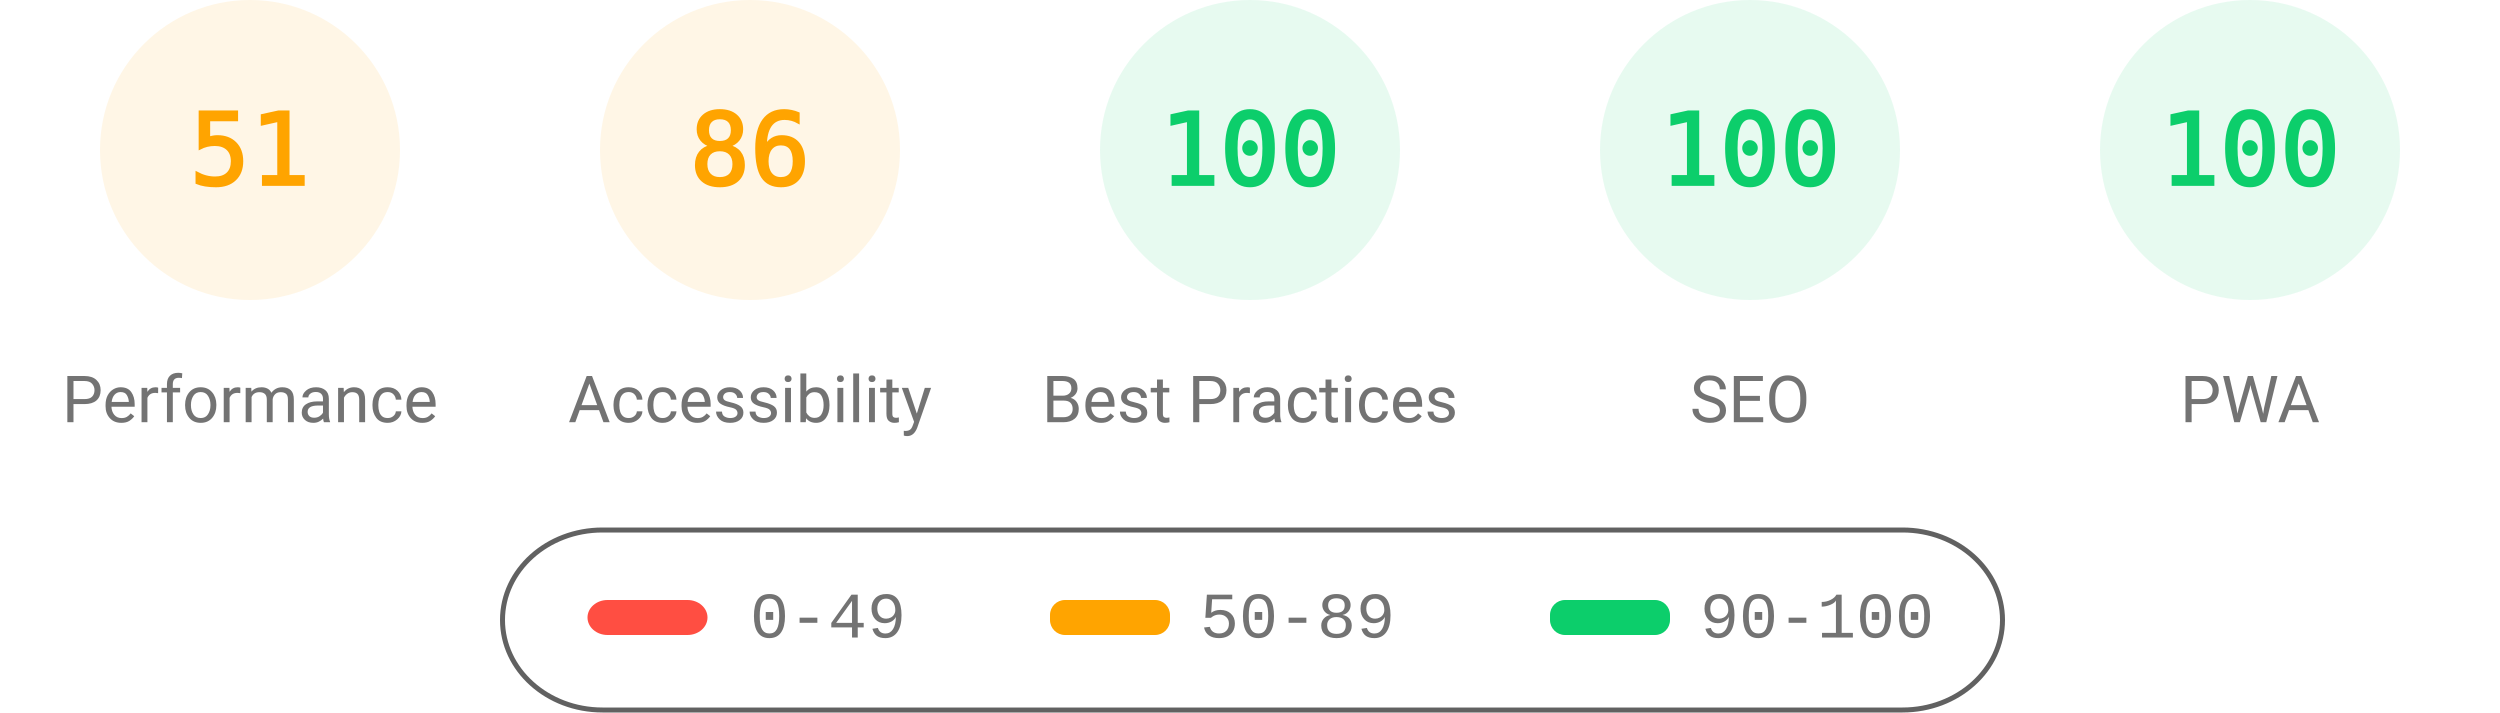
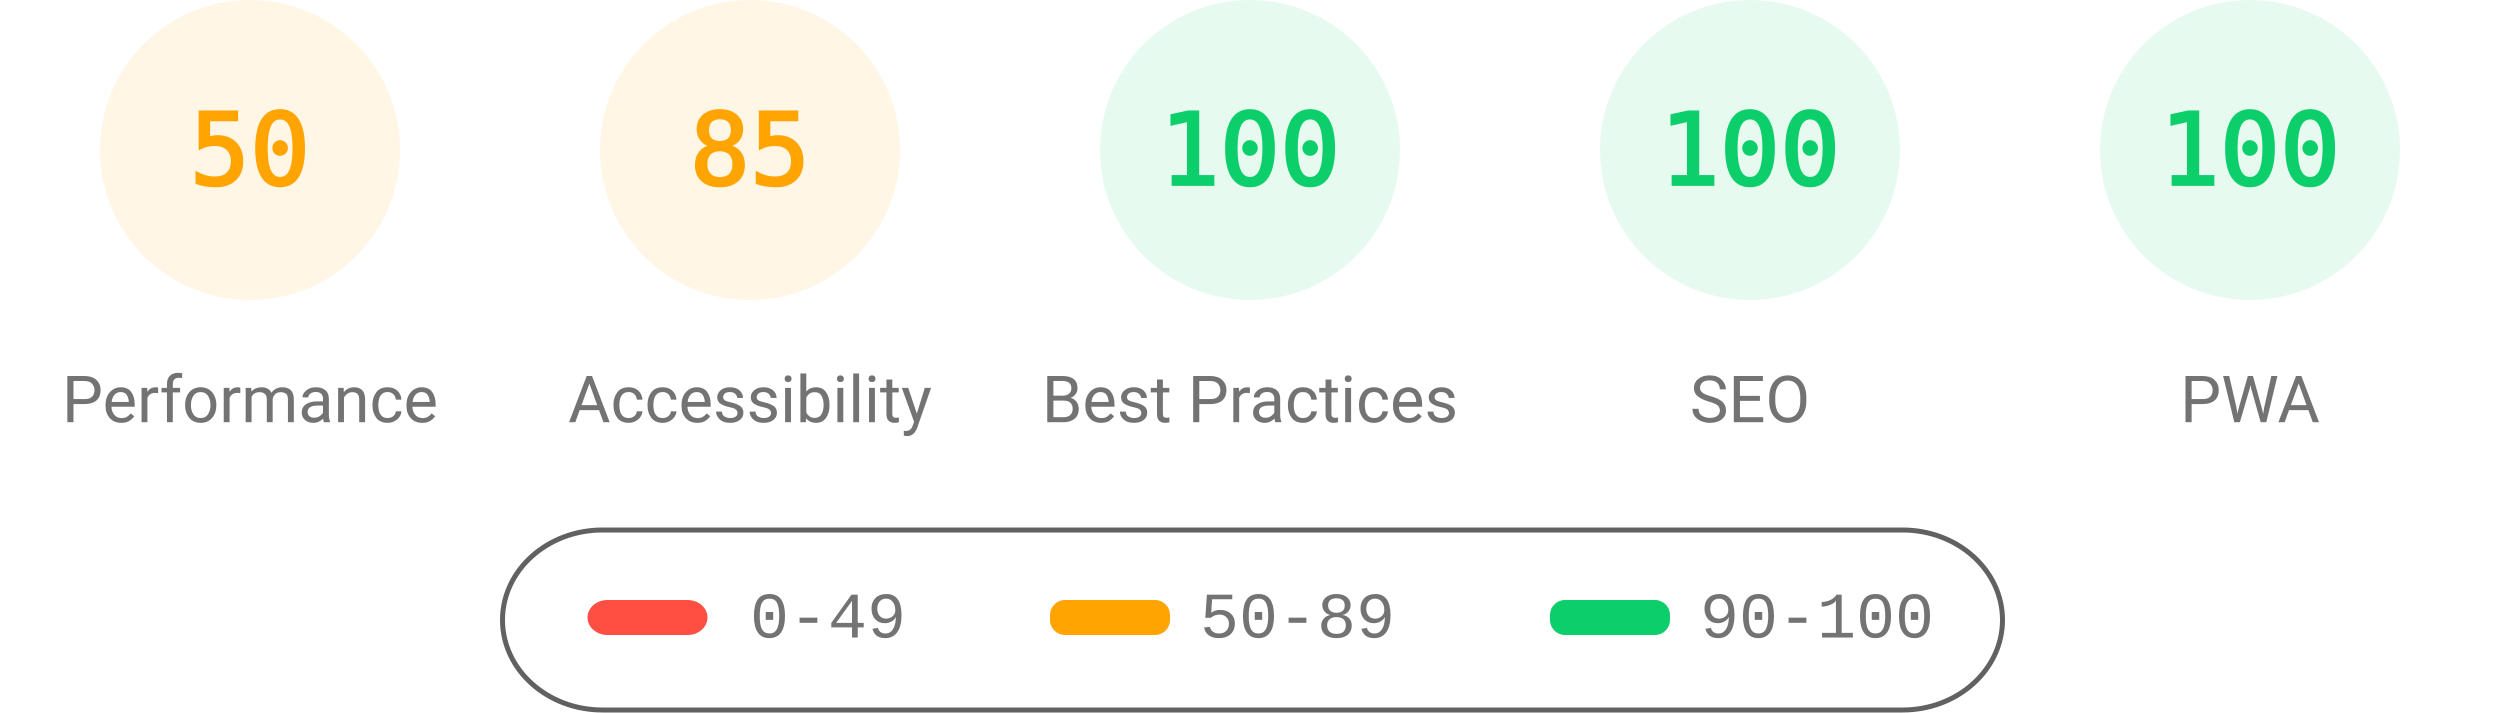
<svg xmlns="http://www.w3.org/2000/svg" fill="none" width="1000" height="285">
  <style>.gauge-base{opacity:.1}.gauge-arc{fill:none;animation-delay:250ms;stroke-linecap:round;transform:rotate(-90deg);transform-origin:100px 60px;animation:load-gauge 1s ease forwards}.guage-text{font-size:40px;font-family:monospace;text-align:center}.guage-red{color:#ff4e42;fill:#ff4e42;stroke:#ff4e42}.guage-orange{color:#ffa400;fill:#ffa400;stroke:#ffa400}.guage-green{color:#0cce6b;fill:#0cce6b;stroke:#0cce6b}.guage-undefined{color:#5c5c5c;fill:#5c5c5c;stroke:#5c5c5c}.guage-title{color:#737373;fill:#737373;stroke:none;font-size:26px;line-height:26px;font-family:Roboto,Halvetica,Arial,sans-serif}@keyframes load-gauge{from{stroke-dasharray:0 352.858}}</style>
  <svg class="guage-div guage-perf guage-orange" viewBox="0 0 200 200" width="200" height="200">
    <circle class="gauge-base" r="56" cx="100" cy="60" stroke-width="8" />
-     <circle class="gauge-arc guage-arc-1" r="56" cx="100" cy="60" stroke-width="8" style="stroke-dasharray:179.448,351.858" />
-     <text class="guage-text" x="100" y="60" alignment-baseline="central" dominant-baseline="central" text-anchor="middle">51</text>
+     <circle class="gauge-arc guage-arc-1" r="56" cx="100" cy="60" stroke-width="8" style="stroke-dasharray:175.929,351.858" />
+     <text class="guage-text" x="100" y="60" alignment-baseline="central" dominant-baseline="central" text-anchor="middle">50</text>
    <text class="guage-title" x="100" y="160" alignment-baseline="central" dominant-baseline="central" text-anchor="middle">Performance</text>
  </svg>
  <svg class="guage-div guage-acc guage-orange" viewBox="0 0 200 200" width="200" height="200" x="200">
    <circle class="gauge-base" r="56" cx="100" cy="60" stroke-width="8" />
-     <circle class="gauge-arc guage-arc-2" r="56" cx="100" cy="60" stroke-width="8" style="stroke-dasharray:302.598,351.858" />
-     <text class="guage-text" x="100" y="60" alignment-baseline="central" dominant-baseline="central" text-anchor="middle">86</text>
+     <circle class="gauge-arc guage-arc-2" r="56" cx="100" cy="60" stroke-width="8" style="stroke-dasharray:299.079,351.858" />
+     <text class="guage-text" x="100" y="60" alignment-baseline="central" dominant-baseline="central" text-anchor="middle">85</text>
    <text class="guage-title" x="100" y="160" alignment-baseline="central" dominant-baseline="central" text-anchor="middle">Accessibility</text>
  </svg>
  <svg class="guage-div guage-best guage-green" viewBox="0 0 200 200" width="200" height="200" x="400">
    <circle class="gauge-base" r="56" cx="100" cy="60" stroke-width="8" />
    <circle class="gauge-arc guage-arc-3" r="56" cx="100" cy="60" stroke-width="8" style="stroke-dasharray:351.858,351.858" />
    <text class="guage-text" x="100" y="60" alignment-baseline="central" dominant-baseline="central" text-anchor="middle">100</text>
    <text class="guage-title" x="100" y="160" alignment-baseline="central" dominant-baseline="central" text-anchor="middle">Best Practices</text>
  </svg>
  <svg class="guage-div guage-seo guage-green" viewBox="0 0 200 200" width="200" height="200" x="600">
    <circle class="gauge-base" r="56" cx="100" cy="60" stroke-width="8" />
    <circle class="gauge-arc guage-arc-4" r="56" cx="100" cy="60" stroke-width="8" style="stroke-dasharray:351.858,351.858" />
    <text class="guage-text" x="100" y="60" alignment-baseline="central" dominant-baseline="central" text-anchor="middle">100</text>
    <text class="guage-title" x="100" y="160" alignment-baseline="central" dominant-baseline="central" text-anchor="middle">SEO</text>
  </svg>
  <svg class="guage-div guage-pwa guage-green" viewBox="0 0 200 200" width="200" height="200" x="800">
    <circle class="gauge-base" r="56" cx="100" cy="60" stroke-width="8" />
    <circle class="gauge-arc guage-arc-4" r="56" cx="100" cy="60" stroke-width="8" style="stroke-dasharray:351.858,351.858" />
    <text class="guage-text" x="100" y="60" alignment-baseline="central" dominant-baseline="central" text-anchor="middle">100</text>
    <text class="guage-title" x="100" y="160" alignment-baseline="central" dominant-baseline="central" text-anchor="middle">PWA</text>
  </svg>
  <svg width="604" height="76" x="200" y="210">
    <path fill="none" id="canvas_background" d="M-1-1h604v80H-1z" />
    <rect fill-opacity="0" stroke="#616161" stroke-width="2" rx="40" id="svg_2" height="72" width="600" y="2" x="1" fill="#000" />
    <rect stroke="#000" rx="8" id="svg_3" height="14" width="48" y="30" x="35" stroke-opacity="null" stroke-width="0" fill="#ff4e42" />
    <rect stroke="#000" rx="6" id="svg_4" height="14" width="48" y="30" x="220" stroke-opacity="null" stroke-width="0" fill="#ffa400" />
    <rect stroke="#000" rx="6" id="svg_5" height="14" width="48" y="30" x="420" stroke-opacity="null" stroke-width="0" fill="#0cce6b" />
    <text xml:space="preserve" text-anchor="start" font-family="'Courier New', Courier, monospace" font-size="26" id="svg_6" y="45" x="100" stroke-opacity="null" stroke-width="0" stroke="#000" fill="#737373">0-49</text>
    <text xml:space="preserve" text-anchor="start" font-family="'Courier New', Courier, monospace" font-size="26" id="svg_7" y="45" x="280" stroke-opacity="null" stroke-width="0" stroke="#000" fill="#737373">50-89</text>
    <text xml:space="preserve" text-anchor="start" font-family="'Courier New', Courier, monospace" font-size="26" id="svg_8" y="45" x="480" stroke-opacity="null" stroke-width="0" stroke="#000" fill="#737373">90-100</text>
  </svg>
</svg>
